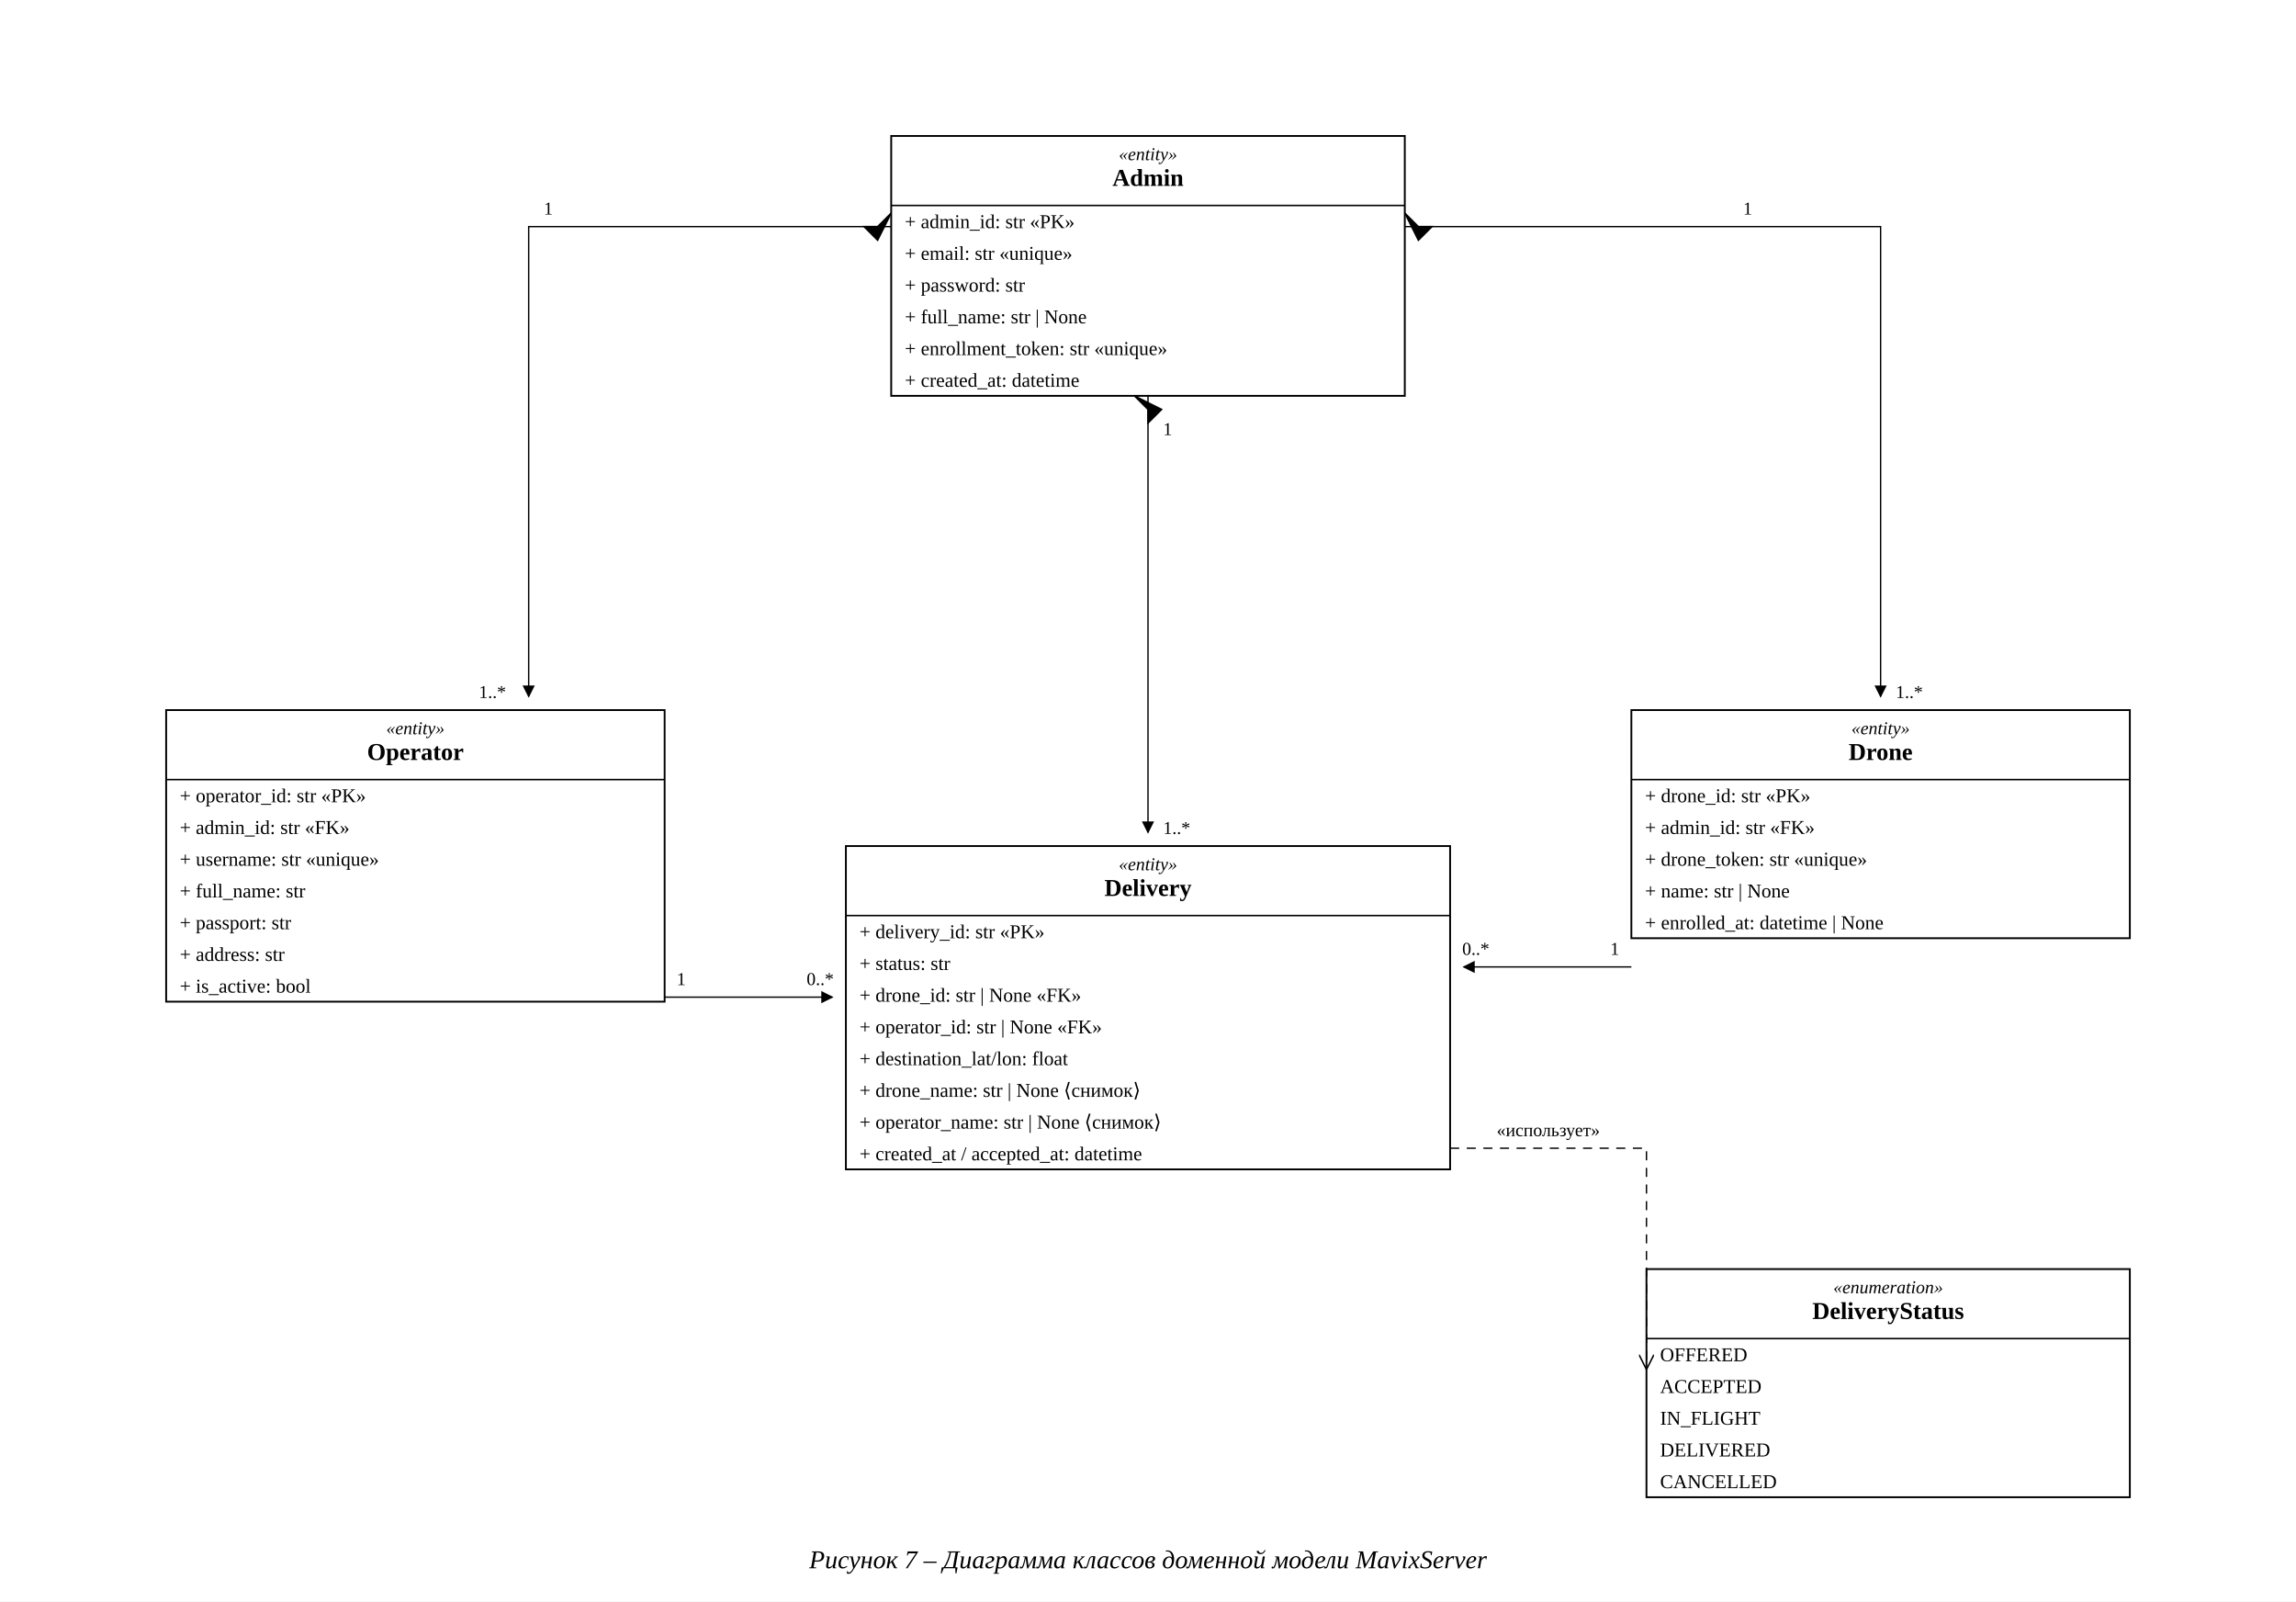
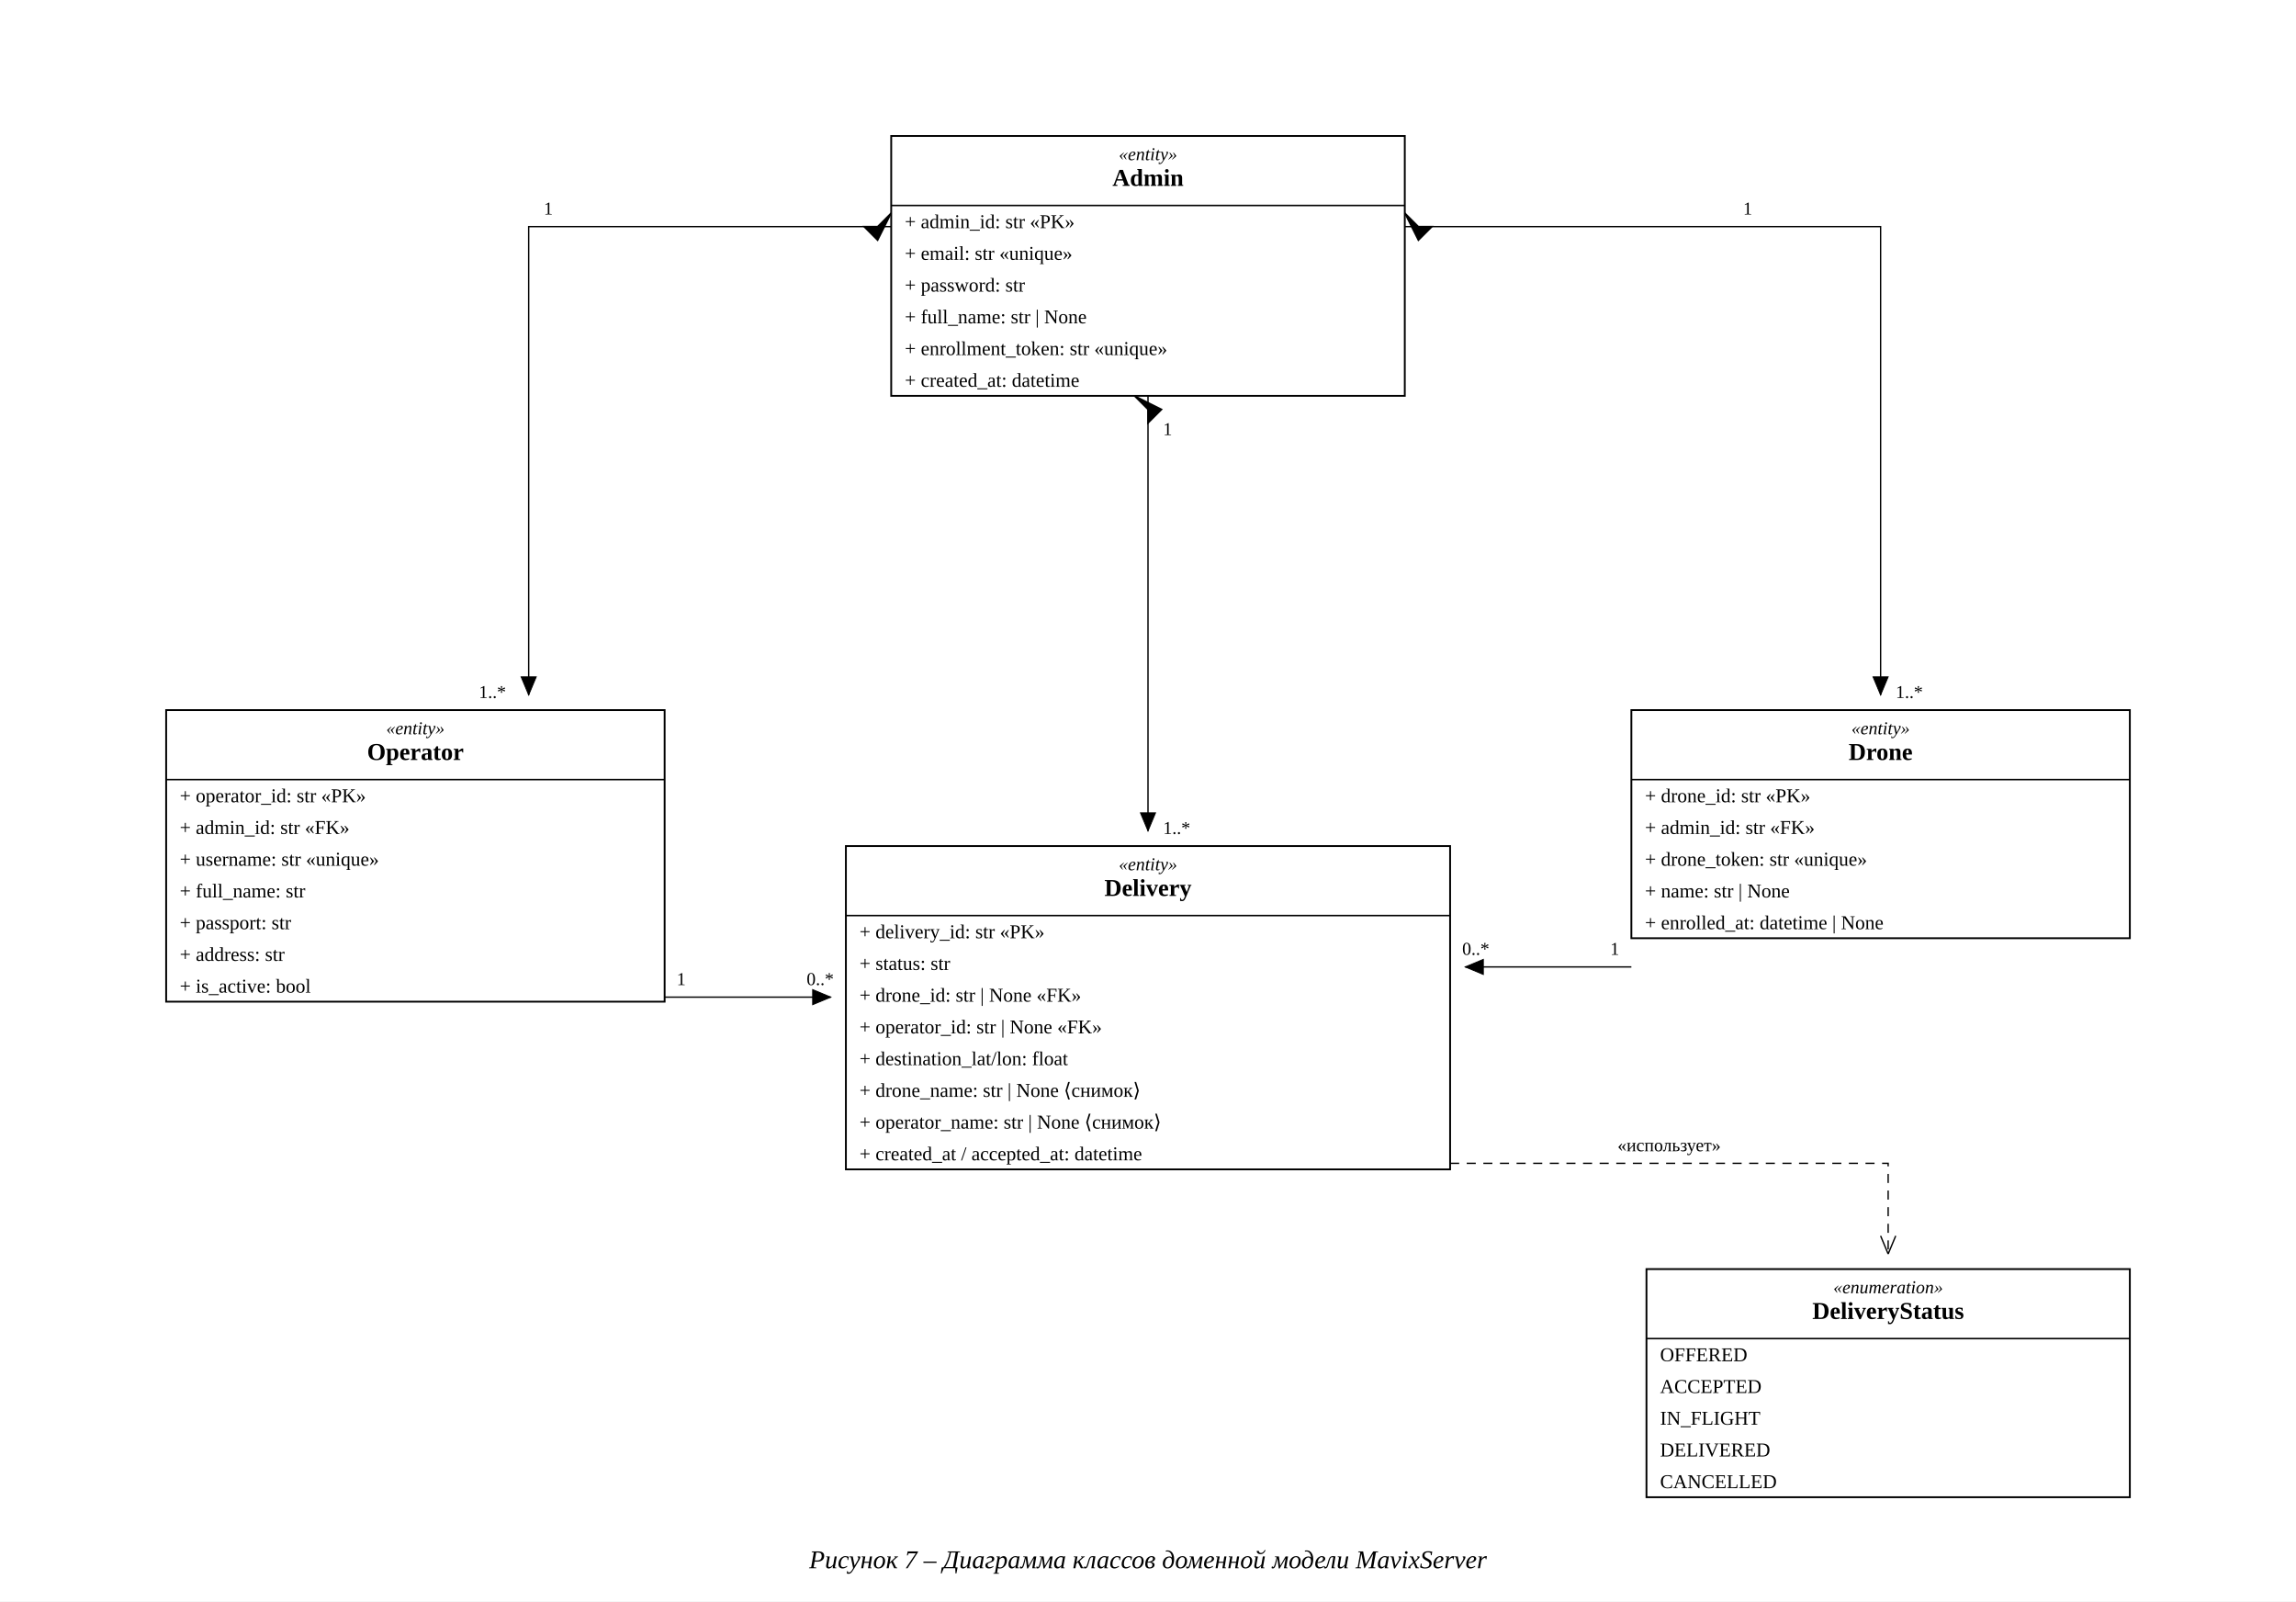
<svg xmlns="http://www.w3.org/2000/svg" width="1520" height="1060" viewBox="0 0 1520 1060" font-family="Liberation Serif, Times New Roman, serif">
  <rect width="1520" height="1060" fill="#fff" />
  <defs>
    <marker id="arr" viewBox="0 0 10 10" refX="9" refY="5" markerWidth="9" markerHeight="9" orient="auto-start-reverse">
      <path d="M 0 0 L 10 5 L 0 10 z" fill="#000" />
    </marker>
    <marker id="open" viewBox="0 0 10 10" refX="10" refY="5" markerWidth="11" markerHeight="11" orient="auto">
      <path d="M 0 0 L 10 5 L 0 10" fill="none" stroke="#000" />
    </marker>
  </defs>
  <rect x="590.0" y="90.0" width="340.0" height="172.0" stroke="#000" fill="none" stroke-width="1.2" />
  <text x="760.0" y="106.0" text-anchor="middle" font-size="12" font-style="italic">«entity»</text>
  <text x="760.0" y="123.0" text-anchor="middle" font-size="16" font-weight="bold">Admin</text>
  <line x1="590.0" y1="136.0" x2="930.0" y2="136.0" stroke="#000" stroke-width="1.0" />
  <text x="599.0" y="151.0" text-anchor="start" font-size="13">+ admin_id: str «PK»</text>
  <text x="599.0" y="172.0" text-anchor="start" font-size="13">+ email: str «unique»</text>
  <text x="599.0" y="193.0" text-anchor="start" font-size="13">+ password: str</text>
  <text x="599.0" y="214.0" text-anchor="start" font-size="13">+ full_name: str | None</text>
  <text x="599.0" y="235.0" text-anchor="start" font-size="13">+ enrollment_token: str «unique»</text>
  <text x="599.0" y="256.0" text-anchor="start" font-size="13">+ created_at: datetime</text>
  <rect x="110.0" y="470.0" width="330.0" height="193.0" stroke="#000" fill="none" stroke-width="1.2" />
  <text x="275.0" y="486.0" text-anchor="middle" font-size="12" font-style="italic">«entity»</text>
  <text x="275.0" y="503.0" text-anchor="middle" font-size="16" font-weight="bold">Operator</text>
  <line x1="110.0" y1="516.0" x2="440.0" y2="516.0" stroke="#000" stroke-width="1.0" />
  <text x="119.0" y="531.0" text-anchor="start" font-size="13">+ operator_id: str «PK»</text>
  <text x="119.0" y="552.0" text-anchor="start" font-size="13">+ admin_id: str «FK»</text>
  <text x="119.0" y="573.0" text-anchor="start" font-size="13">+ username: str «unique»</text>
  <text x="119.0" y="594.0" text-anchor="start" font-size="13">+ full_name: str</text>
  <text x="119.0" y="615.0" text-anchor="start" font-size="13">+ passport: str</text>
  <text x="119.0" y="636.0" text-anchor="start" font-size="13">+ address: str</text>
  <text x="119.0" y="657.0" text-anchor="start" font-size="13">+ is_active: bool</text>
  <rect x="1080.0" y="470.0" width="330.0" height="151.0" stroke="#000" fill="none" stroke-width="1.2" />
  <text x="1245.0" y="486.0" text-anchor="middle" font-size="12" font-style="italic">«entity»</text>
  <text x="1245.0" y="503.0" text-anchor="middle" font-size="16" font-weight="bold">Drone</text>
  <line x1="1080.0" y1="516.0" x2="1410.0" y2="516.0" stroke="#000" stroke-width="1.0" />
  <text x="1089.0" y="531.0" text-anchor="start" font-size="13">+ drone_id: str «PK»</text>
  <text x="1089.0" y="552.0" text-anchor="start" font-size="13">+ admin_id: str «FK»</text>
  <text x="1089.0" y="573.0" text-anchor="start" font-size="13">+ drone_token: str «unique»</text>
  <text x="1089.0" y="594.0" text-anchor="start" font-size="13">+ name: str | None</text>
  <text x="1089.0" y="615.0" text-anchor="start" font-size="13">+ enrolled_at: datetime | None</text>
  <rect x="560.0" y="560.0" width="400.0" height="214.0" stroke="#000" fill="none" stroke-width="1.2" />
  <text x="760.0" y="576.0" text-anchor="middle" font-size="12" font-style="italic">«entity»</text>
  <text x="760.0" y="593.0" text-anchor="middle" font-size="16" font-weight="bold">Delivery</text>
  <line x1="560.0" y1="606.0" x2="960.0" y2="606.0" stroke="#000" stroke-width="1.0" />
  <text x="569.0" y="621.0" text-anchor="start" font-size="13">+ delivery_id: str «PK»</text>
  <text x="569.0" y="642.0" text-anchor="start" font-size="13">+ status: str</text>
  <text x="569.0" y="663.0" text-anchor="start" font-size="13">+ drone_id: str | None «FK»</text>
  <text x="569.0" y="684.0" text-anchor="start" font-size="13">+ operator_id: str | None «FK»</text>
  <text x="569.0" y="705.0" text-anchor="start" font-size="13">+ destination_lat/lon: float</text>
  <text x="569.0" y="726.0" text-anchor="start" font-size="13">+ drone_name: str | None ⟨снимок⟩</text>
  <text x="569.0" y="747.0" text-anchor="start" font-size="13">+ operator_name: str | None ⟨снимок⟩</text>
  <text x="569.0" y="768.0" text-anchor="start" font-size="13">+ created_at / accepted_at: datetime</text>
  <rect x="1090.0" y="840.0" width="320.0" height="151.0" stroke="#000" fill="none" stroke-width="1.2" />
  <text x="1250.0" y="856.0" text-anchor="middle" font-size="12" font-style="italic">«enumeration»</text>
  <text x="1250.0" y="873.0" text-anchor="middle" font-size="16" font-weight="bold">DeliveryStatus</text>
  <line x1="1090.0" y1="886.0" x2="1410.0" y2="886.0" stroke="#000" stroke-width="1.0" />
  <text x="1099.0" y="901.0" text-anchor="start" font-size="13">OFFERED</text>
  <text x="1099.0" y="922.0" text-anchor="start" font-size="13">ACCEPTED</text>
  <text x="1099.0" y="943.0" text-anchor="start" font-size="13">IN_FLIGHT</text>
  <text x="1099.0" y="964.0" text-anchor="start" font-size="13">DELIVERED</text>
  <text x="1099.0" y="985.0" text-anchor="start" font-size="13">CANCELLED</text>
-   <polyline points="590.0,150.0 350.0,150.0 350.0,461.0" stroke="#000" fill="none" stroke-width="0.9" marker-end="url(#arr)" />
+   <polyline points="590.0,150.0 350.0,150.0 350.0,460.0" stroke="#000" fill="none" stroke-width="0.9" />
+   <polygon points="350.0,460.0 345.0,448.0 355.0,448.0" fill="#000" stroke="#000" stroke-width="0.6" />
  <polygon points="590,141 581,150 572,150 581,159" fill="#000" stroke="#000" />
  <text x="360.0" y="142.0" text-anchor="start" font-size="12">1</text>
  <text x="335.0" y="462.0" text-anchor="end" font-size="12">1..*</text>
-   <polyline points="930.0,150.0 1245.0,150.0 1245.0,461.0" stroke="#000" fill="none" stroke-width="0.9" marker-end="url(#arr)" />
+   <polyline points="930.0,150.0 1245.0,150.0 1245.0,460.0" stroke="#000" fill="none" stroke-width="0.9" />
+   <polygon points="1245.0,460.0 1240.0,448.0 1250.0,448.0" fill="#000" stroke="#000" stroke-width="0.6" />
  <polygon points="930,141 939,150 948,150 939,159" fill="#000" stroke="#000" />
  <text x="1160.0" y="142.0" text-anchor="end" font-size="12">1</text>
  <text x="1255.0" y="462.0" text-anchor="start" font-size="12">1..*</text>
-   <polyline points="760.0,262.0 760.0,551.0" stroke="#000" fill="none" stroke-width="0.9" marker-end="url(#arr)" />
+   <polyline points="760.0,262.0 760.0,550.0" stroke="#000" fill="none" stroke-width="0.9" />
+   <polygon points="760.0,550.0 755.0,538.0 765.0,538.0" fill="#000" stroke="#000" stroke-width="0.6" />
  <polygon points="751,262 760,271 760,280 769,271" fill="#000" stroke="#000" />
  <text x="770.0" y="288.0" text-anchor="start" font-size="12">1</text>
  <text x="770.0" y="552.0" text-anchor="start" font-size="12">1..*</text>
-   <polyline points="440.0,660.0 551.0,660.0" stroke="#000" fill="none" stroke-width="0.9" marker-end="url(#arr)" />
+   <polyline points="440.0,660.0 550.0,660.0" stroke="#000" fill="none" stroke-width="0.9" />
+   <polygon points="550.0,660.0 538.0,665.0 538.0,655.0" fill="#000" stroke="#000" stroke-width="0.6" />
  <text x="448.0" y="652.0" text-anchor="start" font-size="12">1</text>
  <text x="552.0" y="652.0" text-anchor="end" font-size="12">0..*</text>
-   <polyline points="1080.0,640.0 969.0,640.0" stroke="#000" fill="none" stroke-width="0.9" marker-end="url(#arr)" />
+   <polyline points="1080.0,640.0 970.0,640.0" stroke="#000" fill="none" stroke-width="0.9" />
+   <polygon points="970.0,640.0 982.0,635.0 982.0,645.0" fill="#000" stroke="#000" stroke-width="0.6" />
  <text x="1072.0" y="632.0" text-anchor="end" font-size="12">1</text>
  <text x="968.0" y="632.0" text-anchor="start" font-size="12">0..*</text>
-   <polyline points="960.0,760.0 1090.0,760.0 1090.0,906.5" stroke="#000" fill="none" stroke-width="0.9" stroke-dasharray="6 5" marker-end="url(#open)" />
-   <text x="1025.0" y="752.0" text-anchor="middle" font-size="12">«использует»</text>
+   <polyline points="960.0,770.0 1250.0,770.0 1250.0,830.0" stroke="#000" fill="none" stroke-width="0.9" stroke-dasharray="6 5" />
+   <line x1="1245.0" y1="818.0" x2="1250.0" y2="830.0" stroke="#000" stroke-width="0.9" />
+   <line x1="1255.0" y1="818.0" x2="1250.0" y2="830.0" stroke="#000" stroke-width="0.9" />
+   <text x="1105.0" y="762.0" text-anchor="middle" font-size="12">«использует»</text>
  <text x="760.0" y="1038" text-anchor="middle" font-style="italic" font-size="17">Рисунок 7 – Диаграмма классов доменной модели MavixServer</text>
</svg>
